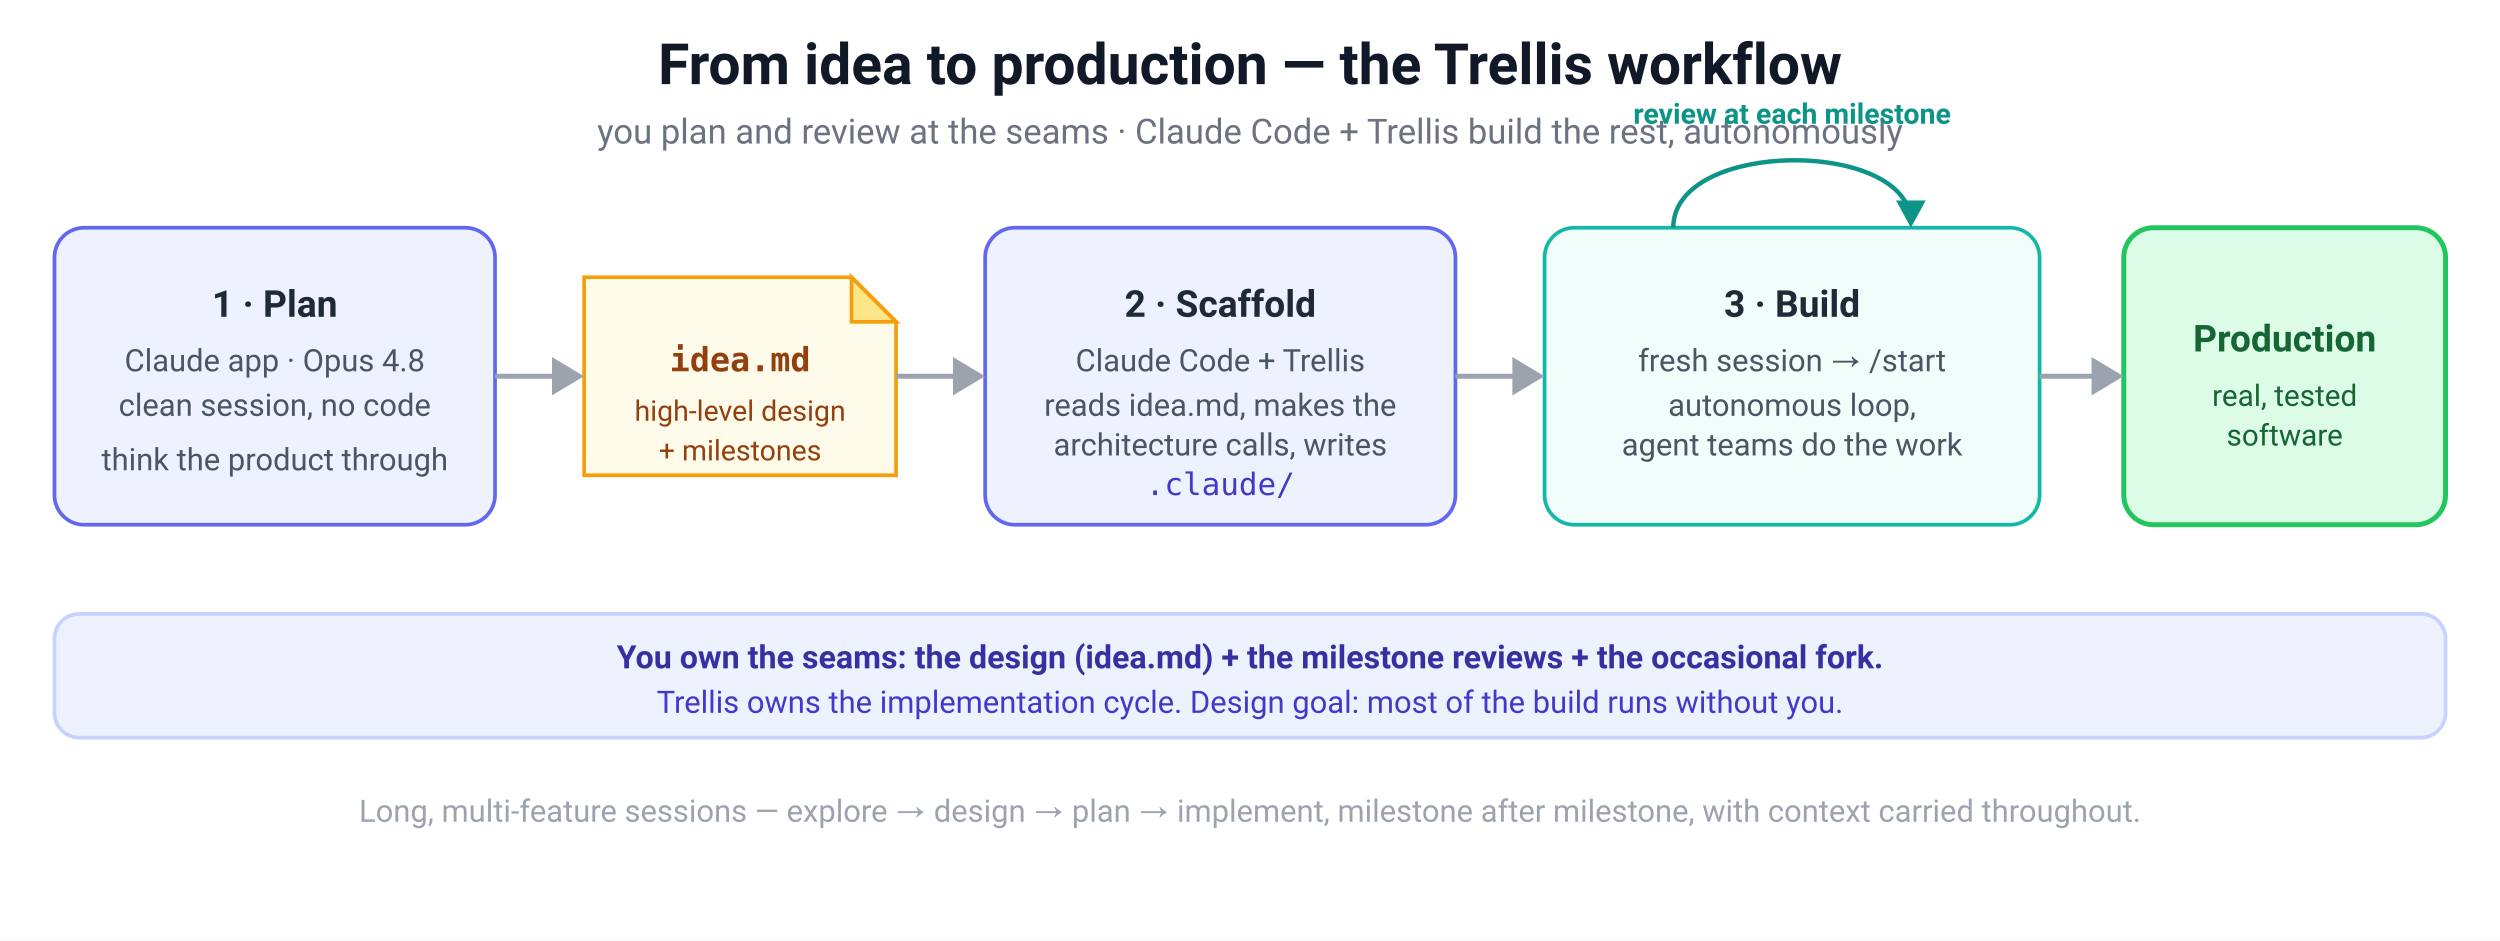
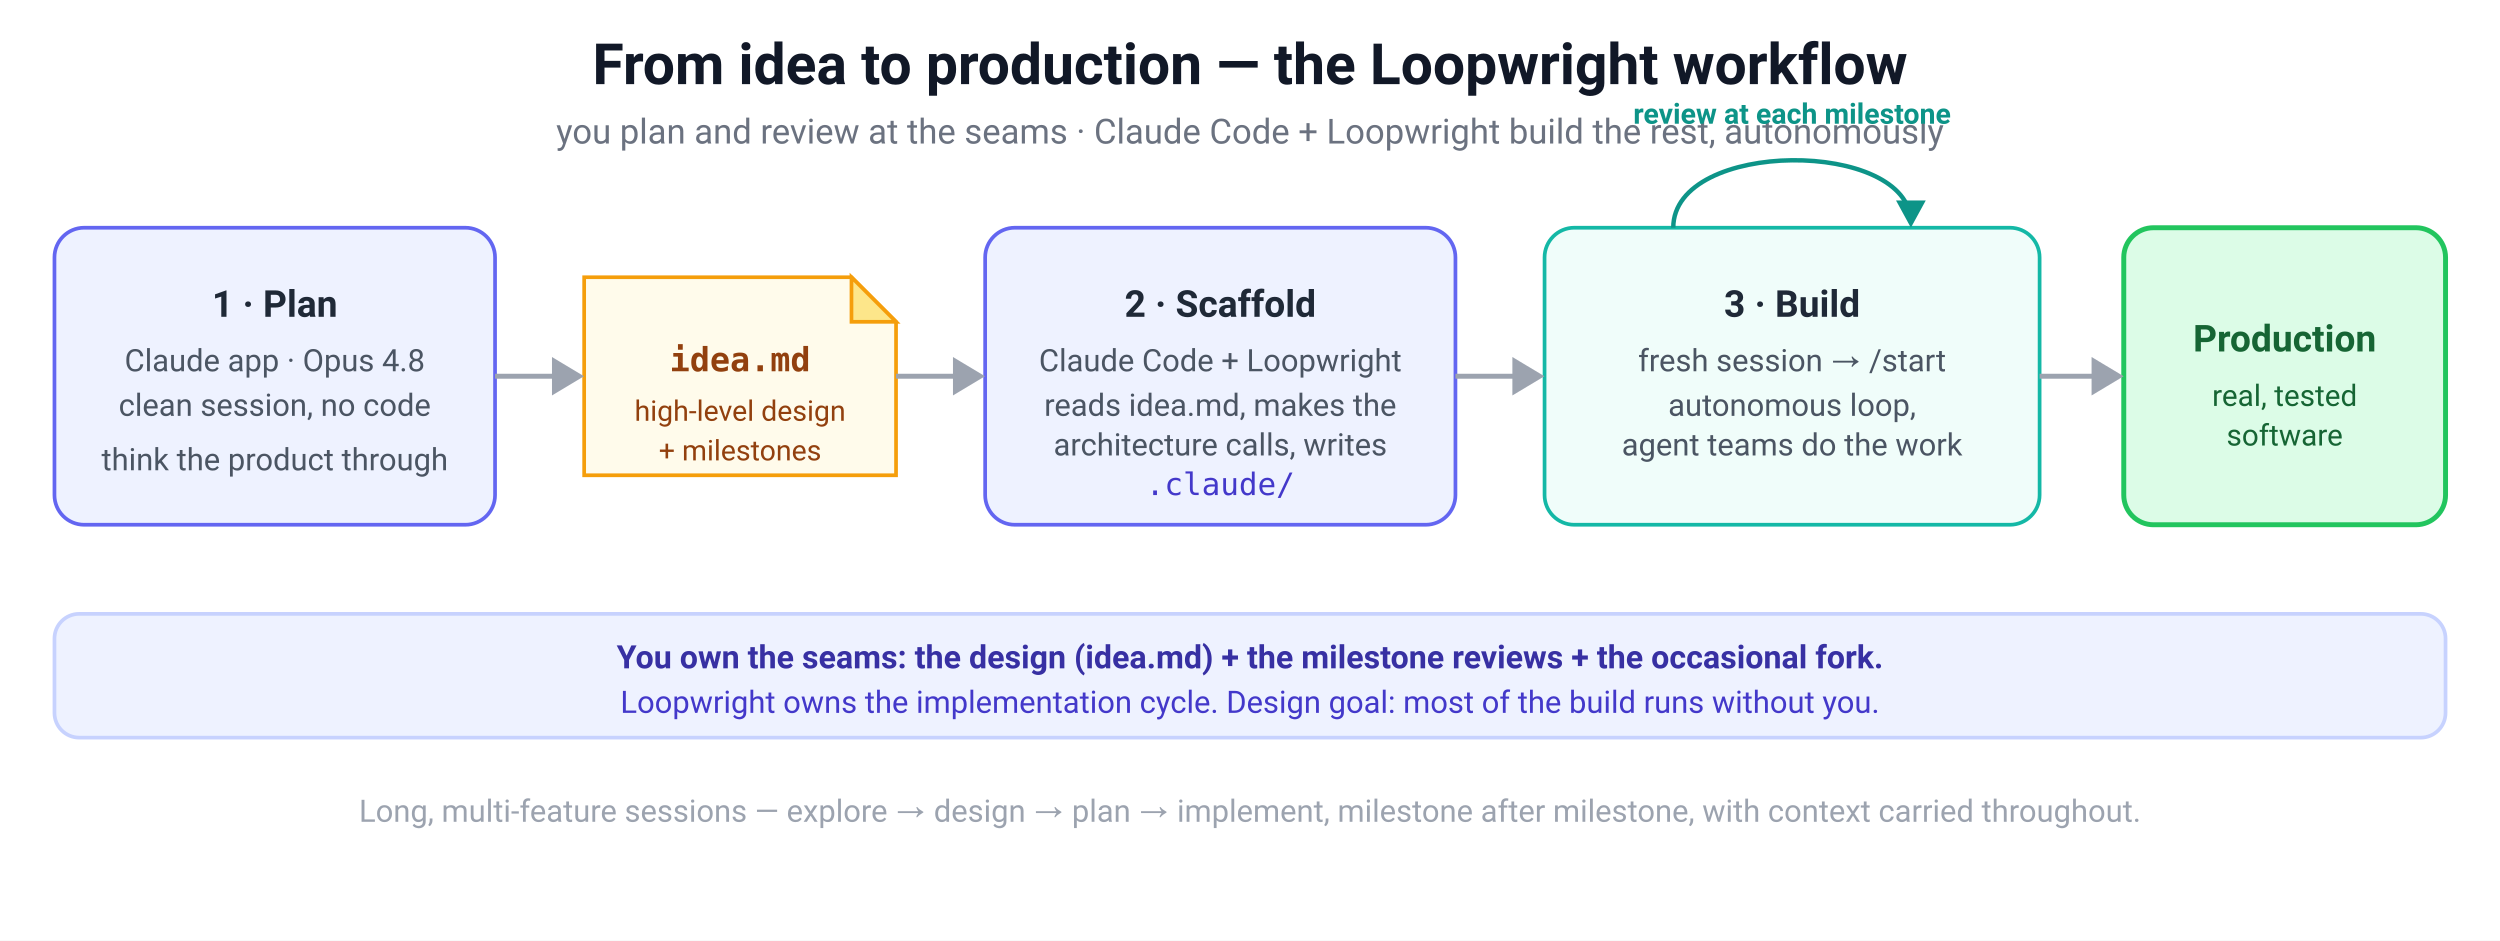
<svg xmlns="http://www.w3.org/2000/svg" viewBox="0 0 1010 380" font-family="-apple-system, Segoe UI, Roboto, Helvetica, Arial, sans-serif">
  <rect x="0" y="0" width="1010" height="380" fill="#ffffff" />
-   <text x="505" y="34" text-anchor="middle" font-size="23" font-weight="700" fill="#111827">From idea to production — the Trellis workflow</text>
-   <text x="505" y="58" text-anchor="middle" font-size="14" fill="#6b7280">you plan and review at the seams · Claude Code + Trellis build the rest, autonomously</text>
+   <text x="505" y="34" text-anchor="middle" font-size="23" font-weight="700" fill="#111827">From idea to production — the Loopwright workflow</text>
+   <text x="505" y="58" text-anchor="middle" font-size="14" fill="#6b7280">you plan and review at the seams · Claude Code + Loopwright build the rest, autonomously</text>
  <rect x="22" y="92" width="178" height="120" rx="12" fill="#eef2ff" stroke="#6366f1" stroke-width="1.5" />
  <text x="111" y="128" text-anchor="middle" font-size="15" font-weight="700" fill="#1f2937">1 · Plan</text>
  <text x="111" y="150" text-anchor="middle" font-size="12.5" fill="#4b5563">Claude app · Opus 4.8</text>
  <text x="111" y="168" text-anchor="middle" font-size="12.5" fill="#4b5563">clean session, no code</text>
  <text x="111" y="190" text-anchor="middle" font-size="12.5" fill="#4b5563">think the product through</text>
  <path d="M236 112 h108 l18 18 v62 h-126 z" fill="#fffbeb" stroke="#f59e0b" stroke-width="1.5" />
  <path d="M344 112 v18 h18 z" fill="#fde68a" stroke="#f59e0b" stroke-width="1.5" />
  <text x="299" y="150" text-anchor="middle" font-size="13.5" font-weight="700" font-family="ui-monospace, SFMono-Regular, Menlo, monospace" fill="#92400e">idea.md</text>
  <text x="299" y="170" text-anchor="middle" font-size="11.5" fill="#92400e">high-level design</text>
  <text x="299" y="186" text-anchor="middle" font-size="11.5" fill="#92400e">+ milestones</text>
  <rect x="398" y="92" width="190" height="120" rx="12" fill="#eef2ff" stroke="#6366f1" stroke-width="1.5" />
  <text x="493" y="128" text-anchor="middle" font-size="15" font-weight="700" fill="#1f2937">2 · Scaffold</text>
-   <text x="493" y="150" text-anchor="middle" font-size="12.5" fill="#4b5563">Claude Code + Trellis</text>
+   <text x="493" y="150" text-anchor="middle" font-size="12.5" fill="#4b5563">Claude Code + Loopwright</text>
  <text x="493" y="168" text-anchor="middle" font-size="12.5" fill="#4b5563">reads idea.md, makes the</text>
  <text x="493" y="184" text-anchor="middle" font-size="12.5" fill="#4b5563">architecture calls, writes</text>
  <text x="493" y="200" text-anchor="middle" font-size="12.5" font-family="ui-monospace, SFMono-Regular, Menlo, monospace" fill="#4338ca">.claude/</text>
  <rect x="624" y="92" width="200" height="120" rx="12" fill="#f0fdfa" stroke="#14b8a6" stroke-width="1.5" />
  <text x="724" y="128" text-anchor="middle" font-size="15" font-weight="700" fill="#1f2937">3 · Build</text>
  <text x="724" y="150" text-anchor="middle" font-size="12.5" fill="#4b5563">fresh session → /start</text>
  <text x="724" y="168" text-anchor="middle" font-size="12.5" fill="#4b5563">autonomous loop,</text>
  <text x="724" y="184" text-anchor="middle" font-size="12.5" fill="#4b5563">agent teams do the work</text>
  <path d="M676 92 C 676 56, 772 56, 772 90" fill="none" stroke="#0d9488" stroke-width="1.8" />
  <polygon points="772,92 766,81 778,81" fill="#0d9488" />
  <text x="724" y="50" text-anchor="middle" font-size="11.5" font-weight="600" fill="#0d9488">review at each milestone</text>
  <rect x="858" y="92" width="130" height="120" rx="12" fill="#dcfce7" stroke="#22c55e" stroke-width="2" />
  <text x="923" y="142" text-anchor="middle" font-size="15" font-weight="700" fill="#166534">Production</text>
  <text x="923" y="164" text-anchor="middle" font-size="12" fill="#166534">real, tested</text>
  <text x="923" y="180" text-anchor="middle" font-size="12" fill="#166534">software</text>
  <g stroke="#9ca3af" stroke-width="2" fill="#9ca3af">
    <line x1="200" y1="152" x2="232" y2="152" />
    <polygon points="234,152 224,146 224,158" />
    <line x1="362" y1="152" x2="394" y2="152" />
    <polygon points="396,152 386,146 386,158" />
    <line x1="588" y1="152" x2="620" y2="152" />
    <polygon points="622,152 612,146 612,158" />
    <line x1="824" y1="152" x2="854" y2="152" />
    <polygon points="856,152 846,146 846,158" />
  </g>
  <rect x="22" y="248" width="966" height="50" rx="10" fill="#eef2ff" stroke="#c7d2fe" stroke-width="1.5" />
  <text x="505" y="270" text-anchor="middle" font-size="13" font-weight="700" fill="#3730a3">You own the seams: the design (idea.md) + the milestone reviews + the occasional fork.</text>
-   <text x="505" y="288" text-anchor="middle" font-size="12.5" fill="#4338ca">Trellis owns the implementation cycle. Design goal: most of the build runs without you.</text>
+   <text x="505" y="288" text-anchor="middle" font-size="12.5" fill="#4338ca">Loopwright owns the implementation cycle. Design goal: most of the build runs without you.</text>
  <text x="505" y="332" text-anchor="middle" font-size="12.5" fill="#9ca3af">Long, multi-feature sessions — explore → design → plan → implement, milestone after milestone, with context carried throughout.</text>
</svg>
